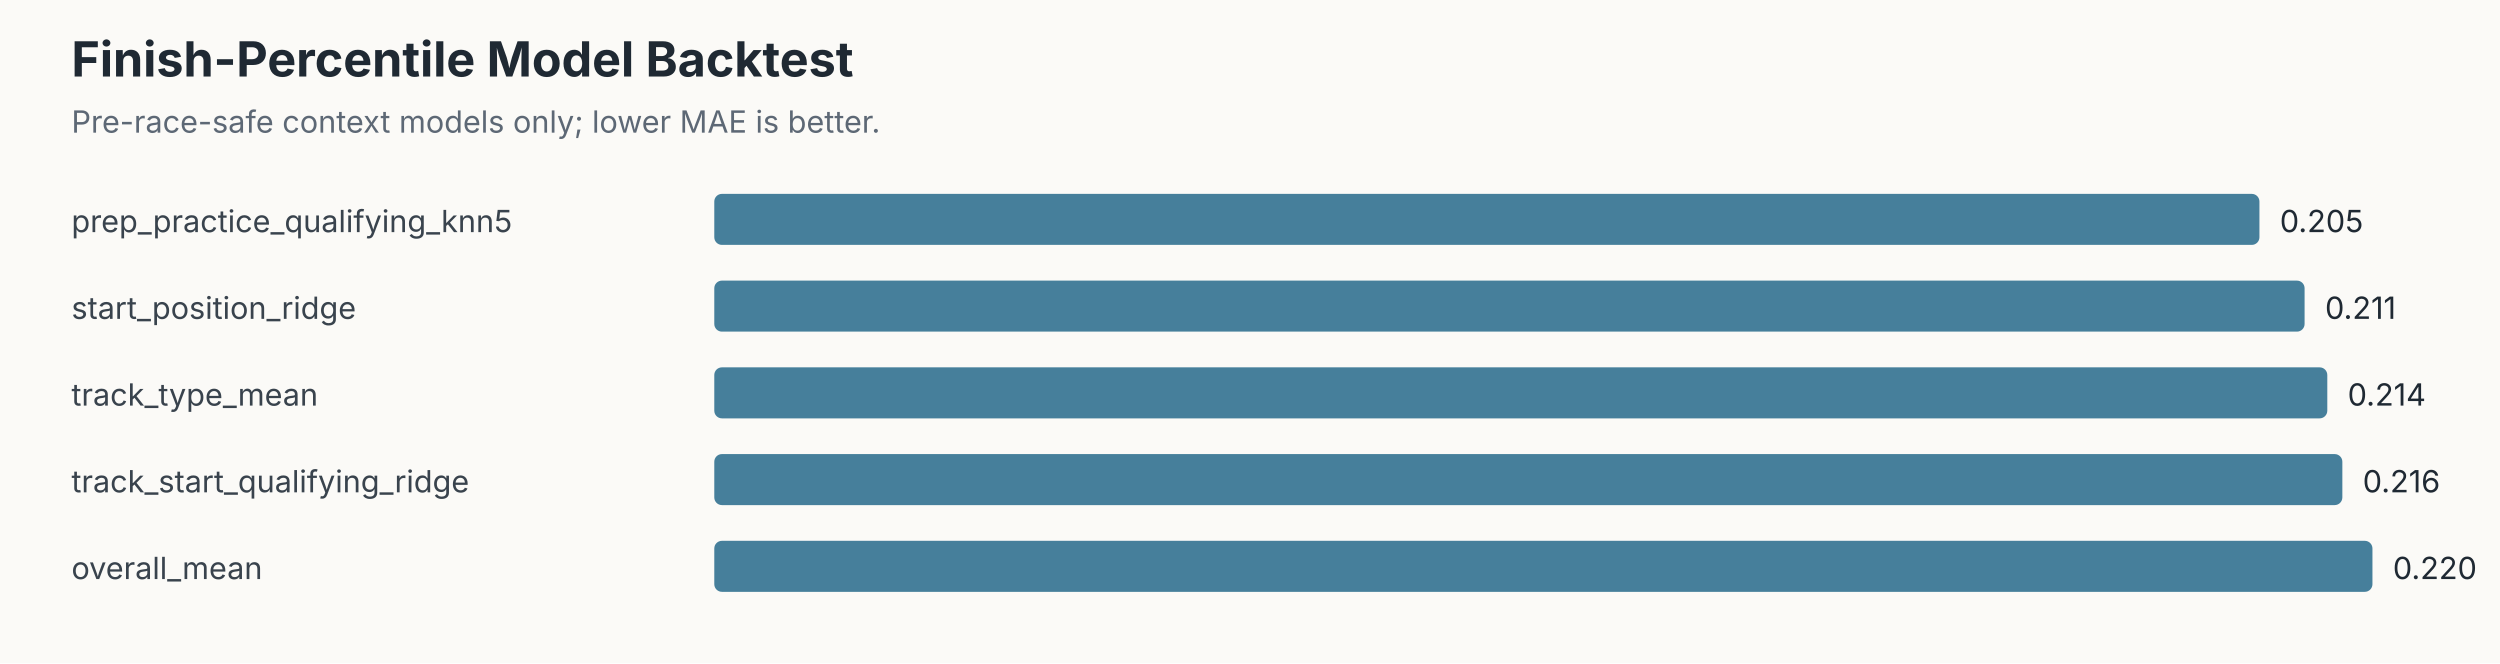
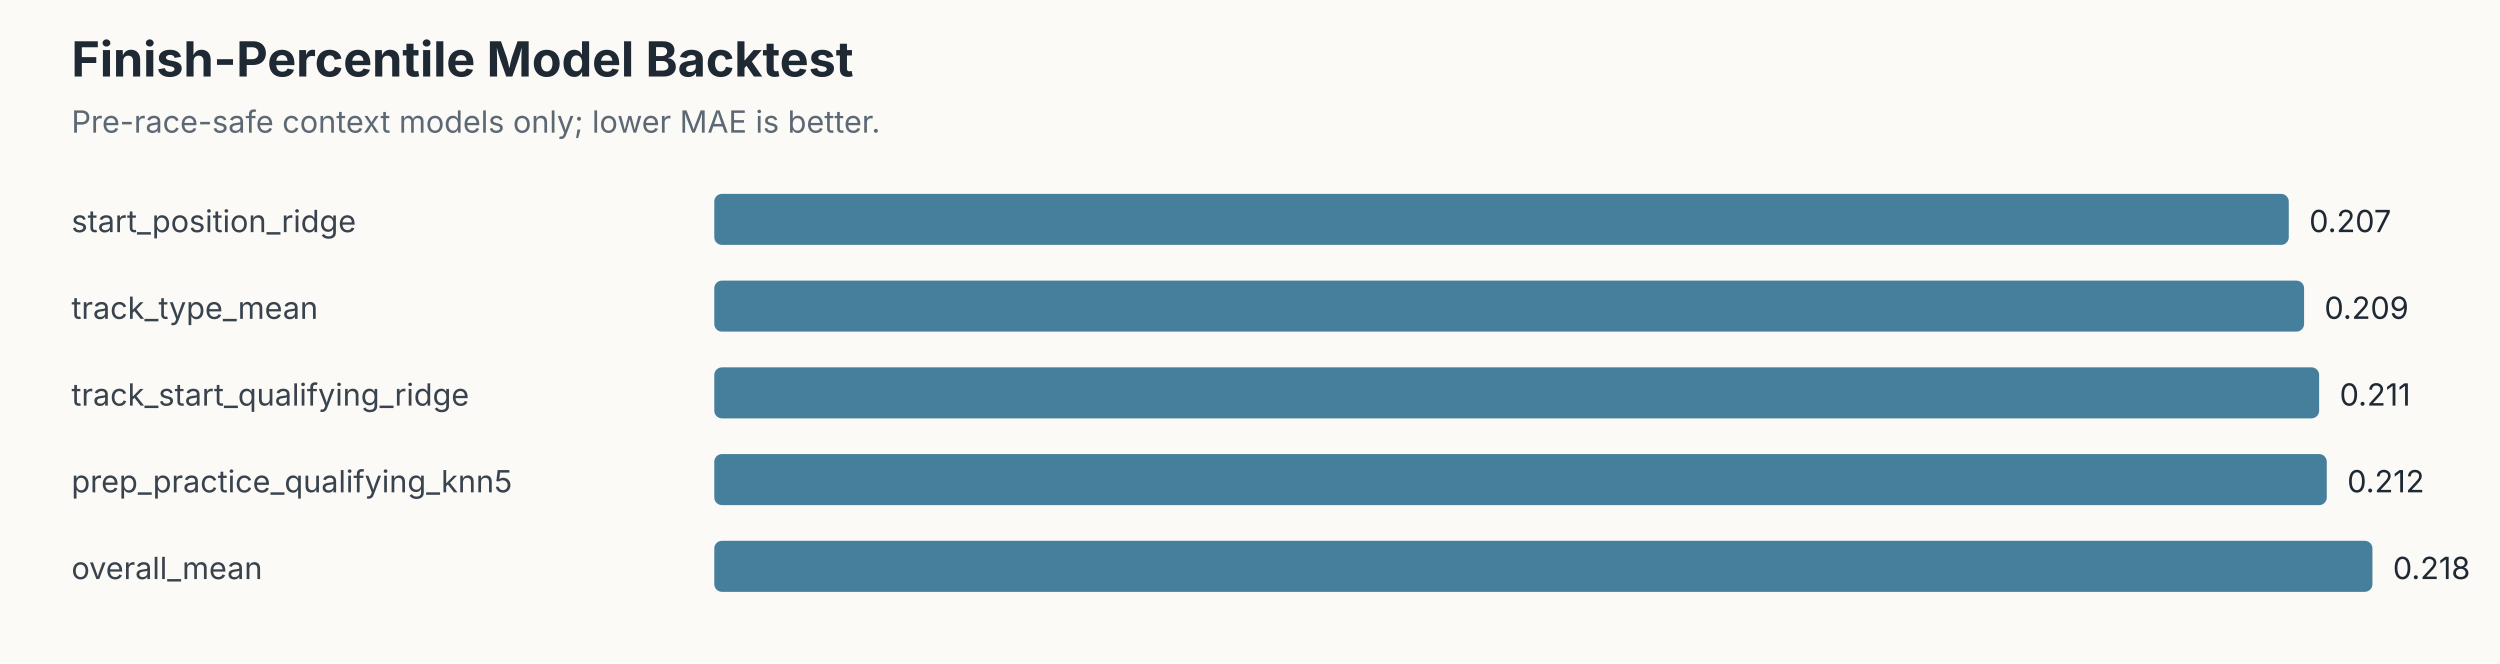
<svg xmlns="http://www.w3.org/2000/svg" width="980" height="260" viewBox="0 0 980 260">
  <rect width="100%" height="100%" fill="#fbfaf7" />
  <text x="28" y="30" font-family="Inter, Arial" font-size="19" font-weight="700" fill="#1f2933">Finish-Percentile Model Backtest</text>
  <text x="28" y="52" font-family="Inter, Arial" font-size="12" fill="#5d6875">Pre-race-safe context models only; lower MAE is better.</text>
-   <text x="28" y="91" font-family="Inter, Arial" font-size="12" fill="#39434d">prep_practice_qualifying_knn5</text>
-   <rect x="280" y="76" width="605.7" height="20" rx="3" fill="#2d6f8f" opacity="0.88" />
-   <text x="893.682" y="91" font-family="Inter, Arial" font-size="12" fill="#1f2933">0.205</text>
-   <text x="28" y="125" font-family="Inter, Arial" font-size="12" fill="#39434d">start_position_ridge</text>
-   <rect x="280" y="110" width="623.4" height="20" rx="3" fill="#2d6f8f" opacity="0.88" />
-   <text x="911.409" y="125" font-family="Inter, Arial" font-size="12" fill="#1f2933">0.211</text>
-   <text x="28" y="159" font-family="Inter, Arial" font-size="12" fill="#39434d">track_type_mean</text>
-   <rect x="280" y="144" width="632.3" height="20" rx="3" fill="#2d6f8f" opacity="0.88" />
-   <text x="920.273" y="159" font-family="Inter, Arial" font-size="12" fill="#1f2933">0.214</text>
-   <text x="28" y="193" font-family="Inter, Arial" font-size="12" fill="#39434d">track_start_qualifying_ridge</text>
-   <rect x="280" y="178" width="638.2" height="20" rx="3" fill="#2d6f8f" opacity="0.88" />
-   <text x="926.182" y="193" font-family="Inter, Arial" font-size="12" fill="#1f2933">0.216</text>
+   <text x="28" y="91" font-family="Inter, Arial" font-size="12" fill="#39434d">start_position_ridge</text>
+   <rect x="280" y="76" width="617.2" height="20" rx="3" fill="#2d6f8f" opacity="0.88" />
+   <text x="905.202" y="91" font-family="Inter, Arial" font-size="12" fill="#1f2933">0.207</text>
+   <text x="28" y="125" font-family="Inter, Arial" font-size="12" fill="#39434d">track_type_mean</text>
+   <rect x="280" y="110" width="623.2" height="20" rx="3" fill="#2d6f8f" opacity="0.88" />
+   <text x="911.165" y="125" font-family="Inter, Arial" font-size="12" fill="#1f2933">0.209</text>
+   <text x="28" y="159" font-family="Inter, Arial" font-size="12" fill="#39434d">track_start_qualifying_ridge</text>
+   <rect x="280" y="144" width="629.1" height="20" rx="3" fill="#2d6f8f" opacity="0.88" />
+   <text x="917.128" y="159" font-family="Inter, Arial" font-size="12" fill="#1f2933">0.211</text>
+   <text x="28" y="193" font-family="Inter, Arial" font-size="12" fill="#39434d">prep_practice_qualifying_knn5</text>
+   <rect x="280" y="178" width="632.1" height="20" rx="3" fill="#2d6f8f" opacity="0.88" />
+   <text x="920.11" y="193" font-family="Inter, Arial" font-size="12" fill="#1f2933">0.212</text>
  <text x="28" y="227" font-family="Inter, Arial" font-size="12" fill="#39434d">overall_mean</text>
  <rect x="280" y="212" width="650.0" height="20" rx="3" fill="#2d6f8f" opacity="0.88" />
-   <text x="938.0" y="227" font-family="Inter, Arial" font-size="12" fill="#1f2933">0.220</text>
+   <text x="938.0" y="227" font-family="Inter, Arial" font-size="12" fill="#1f2933">0.218</text>
</svg>
